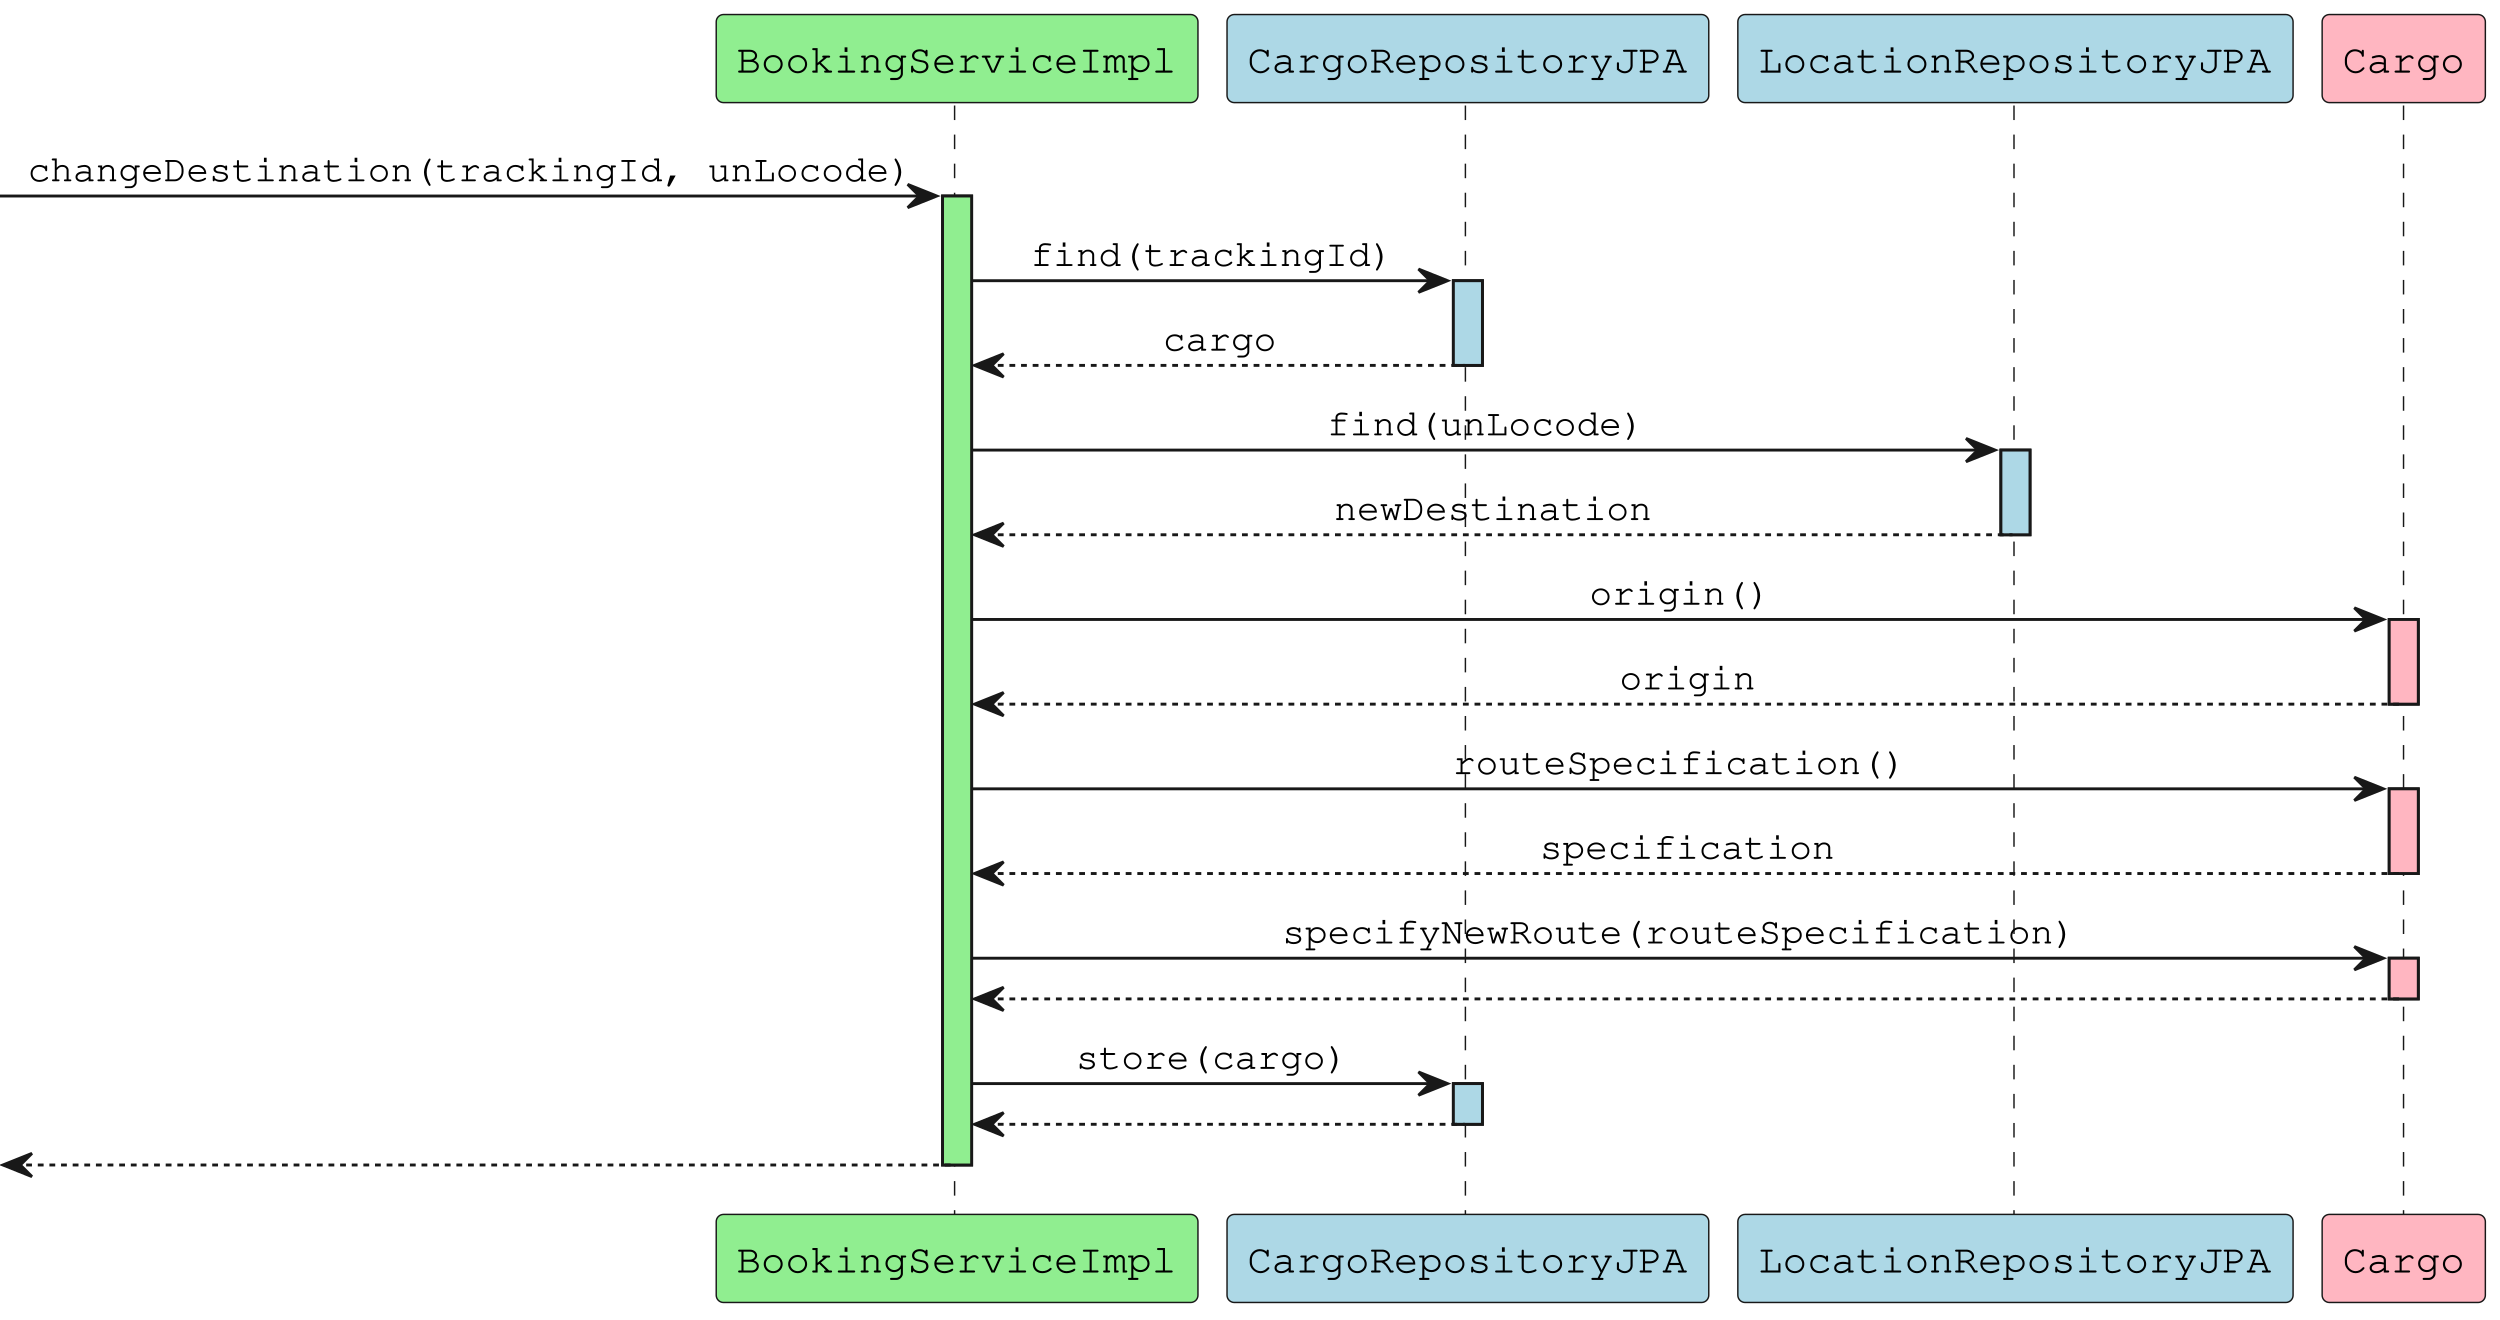
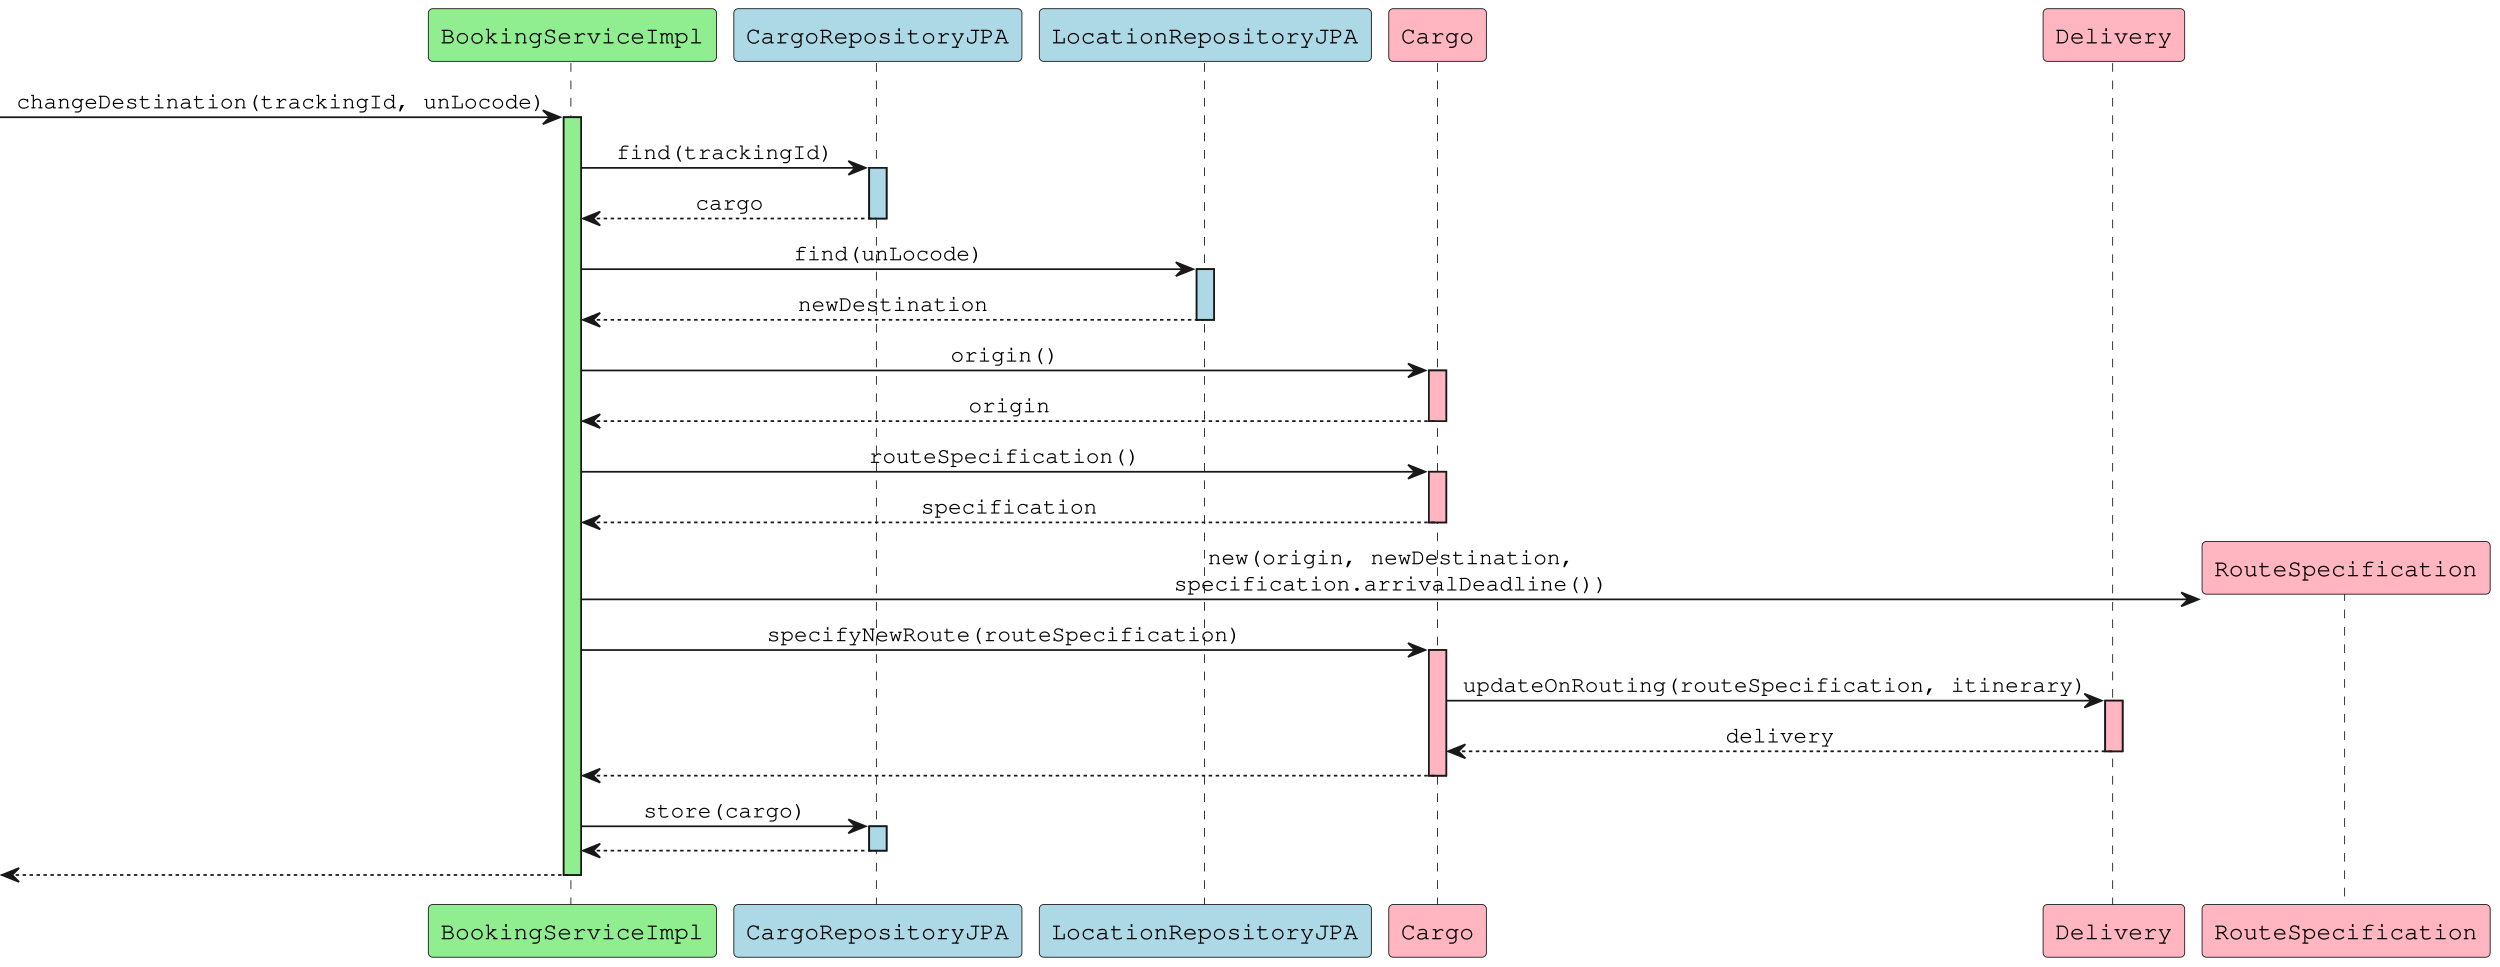
- <svg xmlns="http://www.w3.org/2000/svg" contentStyleType="text/css" data-diagram-type="SEQUENCE" height="454px" preserveAspectRatio="none" style="width:860px;height:454px;background:#FFFFFF;" version="1.1" viewBox="0 0 860 454" width="860px" zoomAndPan="magnify">
+ <svg xmlns="http://www.w3.org/2000/svg" contentStyleType="text/css" data-diagram-type="SEQUENCE" height="556px" preserveAspectRatio="none" style="width:1438px;height:556px;background:#FFFFFF;" version="1.1" viewBox="0 0 1438 556" width="1438px" zoomAndPan="magnify">
  <defs />
  <g>
    <g>
-       <rect fill="#90EE90" height="333.328" style="stroke:#181818;stroke-width:1;" width="10" x="324.24" y="67.43" />
+       <rect fill="#90EE90" height="435.859" style="stroke:#181818;stroke-width:1;" width="10" x="324.24" y="67.43" />
    </g>
    <g>
      <rect fill="#ADD8E6" height="29.133" style="stroke:#181818;stroke-width:1;" width="10" x="499.957" y="96.562" />
    </g>
    <g>
-       <rect fill="#ADD8E6" height="14" style="stroke:#181818;stroke-width:1;" width="10" x="499.957" y="372.758" />
+       <rect fill="#ADD8E6" height="14" style="stroke:#181818;stroke-width:1;" width="10" x="499.957" y="475.289" />
    </g>
    <g>
      <rect fill="#ADD8E6" height="29.133" style="stroke:#181818;stroke-width:1;" width="10" x="688.316" y="154.828" />
    </g>
    <g>
      <rect fill="#FFB6C1" height="29.133" style="stroke:#181818;stroke-width:1;" width="10" x="821.89" y="213.094" />
    </g>
    <g>
      <rect fill="#FFB6C1" height="29.133" style="stroke:#181818;stroke-width:1;" width="10" x="821.89" y="271.359" />
    </g>
    <g>
-       <rect fill="#FFB6C1" height="14" style="stroke:#181818;stroke-width:1;" width="10" x="821.89" y="329.625" />
-     </g>
-     <g>
-       <rect fill="#000000" fill-opacity="0" height="382.461" width="8" x="325.24" y="36.297" />
-       <line style="stroke:#181818;stroke-width:0.5;stroke-dasharray:5.0,5.0;" x1="328.381" x2="328.381" y1="36.297" y2="418.758" />
-     </g>
-     <g>
-       <rect fill="#000000" fill-opacity="0" height="382.461" width="8" x="500.957" y="36.297" />
-       <line style="stroke:#181818;stroke-width:0.5;stroke-dasharray:5.0,5.0;" x1="504.098" x2="504.098" y1="36.297" y2="418.758" />
-     </g>
-     <g>
-       <rect fill="#000000" fill-opacity="0" height="382.461" width="8" x="689.316" y="36.297" />
-       <line style="stroke:#181818;stroke-width:0.5;stroke-dasharray:5.0,5.0;" x1="692.815" x2="692.815" y1="36.297" y2="418.758" />
-     </g>
-     <g>
-       <rect fill="#000000" fill-opacity="0" height="382.461" width="8" x="822.89" y="36.297" />
-       <line style="stroke:#181818;stroke-width:0.5;stroke-dasharray:5.0,5.0;" x1="826.818" x2="826.818" y1="36.297" y2="418.758" />
+       <rect fill="#FFB6C1" height="72.266" style="stroke:#181818;stroke-width:1;" width="10" x="821.89" y="373.891" />
+     </g>
+     <g>
+       <rect fill="#FFB6C1" height="29.133" style="stroke:#181818;stroke-width:1;" width="10" x="1210.916" y="403.023" />
+     </g>
+     <g>
+       <rect fill="#000000" fill-opacity="0" height="484.992" width="8" x="325.24" y="36.297" />
+       <line style="stroke:#181818;stroke-width:0.5;stroke-dasharray:5.0,5.0;" x1="328.381" x2="328.381" y1="36.297" y2="521.289" />
+     </g>
+     <g>
+       <rect fill="#000000" fill-opacity="0" height="484.992" width="8" x="500.957" y="36.297" />
+       <line style="stroke:#181818;stroke-width:0.5;stroke-dasharray:5.0,5.0;" x1="504.098" x2="504.098" y1="36.297" y2="521.289" />
+     </g>
+     <g>
+       <rect fill="#000000" fill-opacity="0" height="484.992" width="8" x="689.316" y="36.297" />
+       <line style="stroke:#181818;stroke-width:0.5;stroke-dasharray:5.0,5.0;" x1="692.815" x2="692.815" y1="36.297" y2="521.289" />
+     </g>
+     <g>
+       <rect fill="#000000" fill-opacity="0" height="484.992" width="8" x="822.89" y="36.297" />
+       <line style="stroke:#181818;stroke-width:0.5;stroke-dasharray:5.0,5.0;" x1="826.818" x2="826.818" y1="36.297" y2="521.289" />
+     </g>
+     <g>
+       <rect fill="#000000" fill-opacity="0" height="484.992" width="8" x="1211.916" y="36.297" />
+       <line style="stroke:#181818;stroke-width:0.5;stroke-dasharray:5.0,5.0;" x1="1215.201" x2="1215.201" y1="36.297" y2="521.289" />
+     </g>
+     <g>
+       <rect fill="#000000" fill-opacity="0" height="180.664" width="8" x="1345.489" y="340.625" />
+       <line style="stroke:#181818;stroke-width:0.5;stroke-dasharray:5.0,5.0;" x1="1348.631" x2="1348.631" y1="340.625" y2="521.289" />
    </g>
    <g class="participant participant-head" data-participant="bs">
      <rect fill="#90EE90" height="30.297" rx="2.5" ry="2.5" style="stroke:#181818;stroke-width:0.5;" width="165.717" x="246.381" y="5" />
      <text fill="#000000" font-family="Courier" font-size="14" lengthAdjust="spacing" textLength="151.717" x="253.381" y="24.995">BookingServiceImpl</text>
    </g>
    <g class="participant participant-tail" data-participant="bs">
-       <rect fill="#90EE90" height="30.297" rx="2.5" ry="2.5" style="stroke:#181818;stroke-width:0.5;" width="165.717" x="246.381" y="417.758" />
-       <text fill="#000000" font-family="Courier" font-size="14" lengthAdjust="spacing" textLength="151.717" x="253.381" y="437.753">BookingServiceImpl</text>
+       <rect fill="#90EE90" height="30.297" rx="2.5" ry="2.5" style="stroke:#181818;stroke-width:0.5;" width="165.717" x="246.381" y="520.289" />
+       <text fill="#000000" font-family="Courier" font-size="14" lengthAdjust="spacing" textLength="151.717" x="253.381" y="540.284">BookingServiceImpl</text>
    </g>
    <g class="participant participant-head" data-participant="cr">
      <rect fill="#ADD8E6" height="30.297" rx="2.5" ry="2.5" style="stroke:#181818;stroke-width:0.5;" width="165.717" x="422.098" y="5" />
      <text fill="#000000" font-family="Courier" font-size="14" lengthAdjust="spacing" textLength="151.717" x="429.098" y="24.995">CargoRepositoryJPA</text>
    </g>
    <g class="participant participant-tail" data-participant="cr">
-       <rect fill="#ADD8E6" height="30.297" rx="2.5" ry="2.5" style="stroke:#181818;stroke-width:0.5;" width="165.717" x="422.098" y="417.758" />
-       <text fill="#000000" font-family="Courier" font-size="14" lengthAdjust="spacing" textLength="151.717" x="429.098" y="437.753">CargoRepositoryJPA</text>
+       <rect fill="#ADD8E6" height="30.297" rx="2.5" ry="2.5" style="stroke:#181818;stroke-width:0.5;" width="165.717" x="422.098" y="520.289" />
+       <text fill="#000000" font-family="Courier" font-size="14" lengthAdjust="spacing" textLength="151.717" x="429.098" y="540.284">CargoRepositoryJPA</text>
    </g>
    <g class="participant participant-head" data-participant="lr">
      <rect fill="#ADD8E6" height="30.297" rx="2.5" ry="2.5" style="stroke:#181818;stroke-width:0.5;" width="191.003" x="597.815" y="5" />
      <text fill="#000000" font-family="Courier" font-size="14" lengthAdjust="spacing" textLength="177.003" x="604.815" y="24.995">LocationRepositoryJPA</text>
    </g>
    <g class="participant participant-tail" data-participant="lr">
-       <rect fill="#ADD8E6" height="30.297" rx="2.5" ry="2.5" style="stroke:#181818;stroke-width:0.5;" width="191.003" x="597.815" y="417.758" />
-       <text fill="#000000" font-family="Courier" font-size="14" lengthAdjust="spacing" textLength="177.003" x="604.815" y="437.753">LocationRepositoryJPA</text>
+       <rect fill="#ADD8E6" height="30.297" rx="2.5" ry="2.5" style="stroke:#181818;stroke-width:0.5;" width="191.003" x="597.815" y="520.289" />
+       <text fill="#000000" font-family="Courier" font-size="14" lengthAdjust="spacing" textLength="177.003" x="604.815" y="540.284">LocationRepositoryJPA</text>
    </g>
    <g class="participant participant-head" data-participant="c">
      <rect fill="#FFB6C1" height="30.297" rx="2.5" ry="2.5" style="stroke:#181818;stroke-width:0.5;" width="56.144" x="798.818" y="5" />
      <text fill="#000000" font-family="Courier" font-size="14" lengthAdjust="spacing" textLength="42.144" x="805.818" y="24.995">Cargo</text>
    </g>
    <g class="participant participant-tail" data-participant="c">
-       <rect fill="#FFB6C1" height="30.297" rx="2.5" ry="2.5" style="stroke:#181818;stroke-width:0.5;" width="56.144" x="798.818" y="417.758" />
-       <text fill="#000000" font-family="Courier" font-size="14" lengthAdjust="spacing" textLength="42.144" x="805.818" y="437.753">Cargo</text>
-     </g>
-     <g>
-       <rect fill="#90EE90" height="333.328" style="stroke:#181818;stroke-width:1;" width="10" x="324.24" y="67.43" />
+       <rect fill="#FFB6C1" height="30.297" rx="2.5" ry="2.5" style="stroke:#181818;stroke-width:0.5;" width="56.144" x="798.818" y="520.289" />
+       <text fill="#000000" font-family="Courier" font-size="14" lengthAdjust="spacing" textLength="42.144" x="805.818" y="540.284">Cargo</text>
+     </g>
+     <g class="participant participant-head" data-participant="d">
+       <rect fill="#FFB6C1" height="30.297" rx="2.5" ry="2.5" style="stroke:#181818;stroke-width:0.5;" width="81.43" x="1175.201" y="5" />
+       <text fill="#000000" font-family="Courier" font-size="14" lengthAdjust="spacing" textLength="67.43" x="1182.201" y="24.995">Delivery</text>
+     </g>
+     <g class="participant participant-tail" data-participant="d">
+       <rect fill="#FFB6C1" height="30.297" rx="2.5" ry="2.5" style="stroke:#181818;stroke-width:0.5;" width="81.43" x="1175.201" y="520.289" />
+       <text fill="#000000" font-family="Courier" font-size="14" lengthAdjust="spacing" textLength="67.43" x="1182.201" y="540.284">Delivery</text>
+     </g>
+     <g class="participant participant-tail" data-participant="rs">
+       <rect fill="#FFB6C1" height="30.297" rx="2.5" ry="2.5" style="stroke:#181818;stroke-width:0.5;" width="165.717" x="1266.631" y="520.289" />
+       <text fill="#000000" font-family="Courier" font-size="14" lengthAdjust="spacing" textLength="151.717" x="1273.631" y="540.284">RouteSpecification</text>
+     </g>
+     <g>
+       <rect fill="#90EE90" height="435.859" style="stroke:#181818;stroke-width:1;" width="10" x="324.24" y="67.43" />
    </g>
    <g>
      <rect fill="#ADD8E6" height="29.133" style="stroke:#181818;stroke-width:1;" width="10" x="499.957" y="96.562" />
    </g>
    <g>
-       <rect fill="#ADD8E6" height="14" style="stroke:#181818;stroke-width:1;" width="10" x="499.957" y="372.758" />
+       <rect fill="#ADD8E6" height="14" style="stroke:#181818;stroke-width:1;" width="10" x="499.957" y="475.289" />
    </g>
    <g>
      <rect fill="#ADD8E6" height="29.133" style="stroke:#181818;stroke-width:1;" width="10" x="688.316" y="154.828" />
    </g>
    <g>
      <rect fill="#FFB6C1" height="29.133" style="stroke:#181818;stroke-width:1;" width="10" x="821.89" y="213.094" />
    </g>
    <g>
      <rect fill="#FFB6C1" height="29.133" style="stroke:#181818;stroke-width:1;" width="10" x="821.89" y="271.359" />
    </g>
    <g>
-       <rect fill="#FFB6C1" height="14" style="stroke:#181818;stroke-width:1;" width="10" x="821.89" y="329.625" />
+       <rect fill="#FFB6C1" height="72.266" style="stroke:#181818;stroke-width:1;" width="10" x="821.89" y="373.891" />
+     </g>
+     <g>
+       <rect fill="#FFB6C1" height="29.133" style="stroke:#181818;stroke-width:1;" width="10" x="1210.916" y="403.023" />
    </g>
    <g class="message" data-participant-1="bs" data-participant-2="bs">
      <polygon fill="#181818" points="312.24,63.43,322.24,67.43,312.24,71.43,316.24,67.43" style="stroke:#181818;stroke-width:1;" />
      <line style="stroke:#181818;stroke-width:1;" x1="0" x2="318.24" y1="67.43" y2="67.43" />
      <text fill="#000000" font-family="Courier" font-size="13" lengthAdjust="spacing" textLength="305.24" x="9.5" y="62.364">changeDestination(trackingId, unLocode)</text>
    </g>
    <g class="message" data-participant-1="bs" data-participant-2="cr">
      <polygon fill="#181818" points="487.957,92.562,497.957,96.562,487.957,100.562,491.957,96.562" style="stroke:#181818;stroke-width:1;" />
      <line style="stroke:#181818;stroke-width:1;" x1="334.24" x2="493.957" y1="96.562" y2="96.562" />
      <text fill="#000000" font-family="Courier" font-size="13" lengthAdjust="spacing" textLength="125.227" x="354.485" y="91.497">find(trackingId)</text>
    </g>
    <g class="message" data-participant-1="cr" data-participant-2="bs">
      <polygon fill="#181818" points="345.24,121.695,335.24,125.695,345.24,129.695,341.24,125.695" style="stroke:#181818;stroke-width:1;" />
      <line style="stroke:#181818;stroke-width:1;stroke-dasharray:2.0,2.0;" x1="339.24" x2="503.957" y1="125.695" y2="125.695" />
      <text fill="#000000" font-family="Courier" font-size="13" lengthAdjust="spacing" textLength="39.133" x="400.031" y="120.629">cargo</text>
    </g>
    <g class="message" data-participant-1="bs" data-participant-2="lr">
      <polygon fill="#181818" points="676.316,150.828,686.316,154.828,676.316,158.828,680.316,154.828" style="stroke:#181818;stroke-width:1;" />
      <line style="stroke:#181818;stroke-width:1;" x1="334.24" x2="682.316" y1="154.828" y2="154.828" />
      <text fill="#000000" font-family="Courier" font-size="13" lengthAdjust="spacing" textLength="109.573" x="456.491" y="149.762">find(unLocode)</text>
    </g>
    <g class="message" data-participant-1="lr" data-participant-2="bs">
      <polygon fill="#181818" points="345.24,179.961,335.24,183.961,345.24,187.961,341.24,183.961" style="stroke:#181818;stroke-width:1;" />
      <line style="stroke:#181818;stroke-width:1;stroke-dasharray:2.0,2.0;" x1="339.24" x2="692.316" y1="183.961" y2="183.961" />
      <text fill="#000000" font-family="Courier" font-size="13" lengthAdjust="spacing" textLength="109.573" x="458.991" y="178.895">newDestination</text>
    </g>
    <g class="message" data-participant-1="bs" data-participant-2="c">
      <polygon fill="#181818" points="809.89,209.094,819.89,213.094,809.89,217.094,813.89,213.094" style="stroke:#181818;stroke-width:1;" />
      <line style="stroke:#181818;stroke-width:1;" x1="334.24" x2="815.89" y1="213.094" y2="213.094" />
      <text fill="#000000" font-family="Courier" font-size="13" lengthAdjust="spacing" textLength="62.613" x="546.758" y="208.028">origin()</text>
    </g>
    <g class="message" data-participant-1="c" data-participant-2="bs">
      <polygon fill="#181818" points="345.24,238.227,335.24,242.227,345.24,246.227,341.24,242.227" style="stroke:#181818;stroke-width:1;" />
      <line style="stroke:#181818;stroke-width:1;stroke-dasharray:2.0,2.0;" x1="339.24" x2="825.89" y1="242.227" y2="242.227" />
      <text fill="#000000" font-family="Courier" font-size="13" lengthAdjust="spacing" textLength="46.96" x="557.085" y="237.161">origin</text>
    </g>
    <g class="message" data-participant-1="bs" data-participant-2="c">
      <polygon fill="#181818" points="809.89,267.359,819.89,271.359,809.89,275.359,813.89,271.359" style="stroke:#181818;stroke-width:1;" />
      <line style="stroke:#181818;stroke-width:1;" x1="334.24" x2="815.89" y1="271.359" y2="271.359" />
      <text fill="#000000" font-family="Courier" font-size="13" lengthAdjust="spacing" textLength="156.533" x="499.798" y="266.293">routeSpecification()</text>
    </g>
    <g class="message" data-participant-1="c" data-participant-2="bs">
      <polygon fill="#181818" points="345.24,296.492,335.24,300.492,345.24,304.492,341.24,300.492" style="stroke:#181818;stroke-width:1;" />
      <line style="stroke:#181818;stroke-width:1;stroke-dasharray:2.0,2.0;" x1="339.24" x2="825.89" y1="300.492" y2="300.492" />
      <text fill="#000000" font-family="Courier" font-size="13" lengthAdjust="spacing" textLength="101.747" x="529.691" y="295.426">specification</text>
    </g>
+     <g class="message" data-participant-1="bs" data-participant-2="rs">
+       <polygon fill="#181818" points="1254.631,340.758,1264.631,344.758,1254.631,348.758,1258.631,344.758" style="stroke:#181818;stroke-width:1;" />
+       <line style="stroke:#181818;stroke-width:1;" x1="334.24" x2="1260.631" y1="344.758" y2="344.758" />
+       <text fill="#000000" font-family="Courier" font-size="13" lengthAdjust="spacing" textLength="211.32" x="694.775" y="324.559">new(origin, newDestination,</text>
+       <text fill="#000000" font-family="Courier" font-size="13" lengthAdjust="spacing" textLength="250.453" x="675.209" y="339.692">specification.arrivalDeadline())</text>
+     </g>
+     <rect fill="#FFB6C1" height="30.297" rx="2.5" ry="2.5" style="stroke:#181818;stroke-width:0.5;" width="165.717" x="1266.631" y="311.461" />
+     <text fill="#000000" font-family="Courier" font-size="14" lengthAdjust="spacing" textLength="151.717" x="1273.631" y="331.456">RouteSpecification</text>
    <g class="message" data-participant-1="bs" data-participant-2="c">
-       <polygon fill="#181818" points="809.89,325.625,819.89,329.625,809.89,333.625,813.89,329.625" style="stroke:#181818;stroke-width:1;" />
-       <line style="stroke:#181818;stroke-width:1;" x1="334.24" x2="815.89" y1="329.625" y2="329.625" />
-       <text fill="#000000" font-family="Courier" font-size="13" lengthAdjust="spacing" textLength="273.933" x="441.098" y="324.559">specifyNewRoute(routeSpecification)</text>
+       <polygon fill="#181818" points="809.89,369.891,819.89,373.891,809.89,377.891,813.89,373.891" style="stroke:#181818;stroke-width:1;" />
+       <line style="stroke:#181818;stroke-width:1;" x1="334.24" x2="815.89" y1="373.891" y2="373.891" />
+       <text fill="#000000" font-family="Courier" font-size="13" lengthAdjust="spacing" textLength="273.933" x="441.098" y="368.825">specifyNewRoute(routeSpecification)</text>
+     </g>
+     <g class="message" data-participant-1="c" data-participant-2="d">
+       <polygon fill="#181818" points="1198.916,399.023,1208.916,403.023,1198.916,407.023,1202.916,403.023" style="stroke:#181818;stroke-width:1;" />
+       <line style="stroke:#181818;stroke-width:1;" x1="831.89" x2="1204.916" y1="403.023" y2="403.023" />
+       <text fill="#000000" font-family="Courier" font-size="13" lengthAdjust="spacing" textLength="360.026" x="841.39" y="397.957">updateOnRouting(routeSpecification, itinerary)</text>
+     </g>
+     <g class="message" data-participant-1="d" data-participant-2="c">
+       <polygon fill="#181818" points="842.89,428.156,832.89,432.156,842.89,436.156,838.89,432.156" style="stroke:#181818;stroke-width:1;" />
+       <line style="stroke:#181818;stroke-width:1;stroke-dasharray:2.0,2.0;" x1="836.89" x2="1214.916" y1="432.156" y2="432.156" />
+       <text fill="#000000" font-family="Courier" font-size="13" lengthAdjust="spacing" textLength="62.613" x="992.596" y="427.09">delivery</text>
    </g>
    <g class="message" data-participant-1="c" data-participant-2="bs">
-       <polygon fill="#181818" points="345.24,339.625,335.24,343.625,345.24,347.625,341.24,343.625" style="stroke:#181818;stroke-width:1;" />
-       <line style="stroke:#181818;stroke-width:1;stroke-dasharray:2.0,2.0;" x1="339.24" x2="825.89" y1="343.625" y2="343.625" />
+       <polygon fill="#181818" points="345.24,442.156,335.24,446.156,345.24,450.156,341.24,446.156" style="stroke:#181818;stroke-width:1;" />
+       <line style="stroke:#181818;stroke-width:1;stroke-dasharray:2.0,2.0;" x1="339.24" x2="825.89" y1="446.156" y2="446.156" />
    </g>
    <g class="message" data-participant-1="bs" data-participant-2="cr">
-       <polygon fill="#181818" points="487.957,368.758,497.957,372.758,487.957,376.758,491.957,372.758" style="stroke:#181818;stroke-width:1;" />
-       <line style="stroke:#181818;stroke-width:1;" x1="334.24" x2="493.957" y1="372.758" y2="372.758" />
-       <text fill="#000000" font-family="Courier" font-size="13" lengthAdjust="spacing" textLength="93.92" x="370.138" y="367.692">store(cargo)</text>
+       <polygon fill="#181818" points="487.957,471.289,497.957,475.289,487.957,479.289,491.957,475.289" style="stroke:#181818;stroke-width:1;" />
+       <line style="stroke:#181818;stroke-width:1;" x1="334.24" x2="493.957" y1="475.289" y2="475.289" />
+       <text fill="#000000" font-family="Courier" font-size="13" lengthAdjust="spacing" textLength="93.92" x="370.138" y="470.223">store(cargo)</text>
    </g>
    <g class="message" data-participant-1="cr" data-participant-2="bs">
-       <polygon fill="#181818" points="345.24,382.758,335.24,386.758,345.24,390.758,341.24,386.758" style="stroke:#181818;stroke-width:1;" />
-       <line style="stroke:#181818;stroke-width:1;stroke-dasharray:2.0,2.0;" x1="339.24" x2="503.957" y1="386.758" y2="386.758" />
+       <polygon fill="#181818" points="345.24,485.289,335.24,489.289,345.24,493.289,341.24,489.289" style="stroke:#181818;stroke-width:1;" />
+       <line style="stroke:#181818;stroke-width:1;stroke-dasharray:2.0,2.0;" x1="339.24" x2="503.957" y1="489.289" y2="489.289" />
    </g>
    <g class="message" data-participant-1="bs" data-participant-2="bs">
-       <polygon fill="#181818" points="11,396.758,1,400.758,11,404.758,7,400.758" style="stroke:#181818;stroke-width:1;" />
-       <line style="stroke:#181818;stroke-width:1;stroke-dasharray:2.0,2.0;" x1="5" x2="328.24" y1="400.758" y2="400.758" />
+       <polygon fill="#181818" points="11,499.289,1,503.289,11,507.289,7,503.289" style="stroke:#181818;stroke-width:1;" />
+       <line style="stroke:#181818;stroke-width:1;stroke-dasharray:2.0,2.0;" x1="5" x2="328.24" y1="503.289" y2="503.289" />
    </g>
  </g>
</svg>
